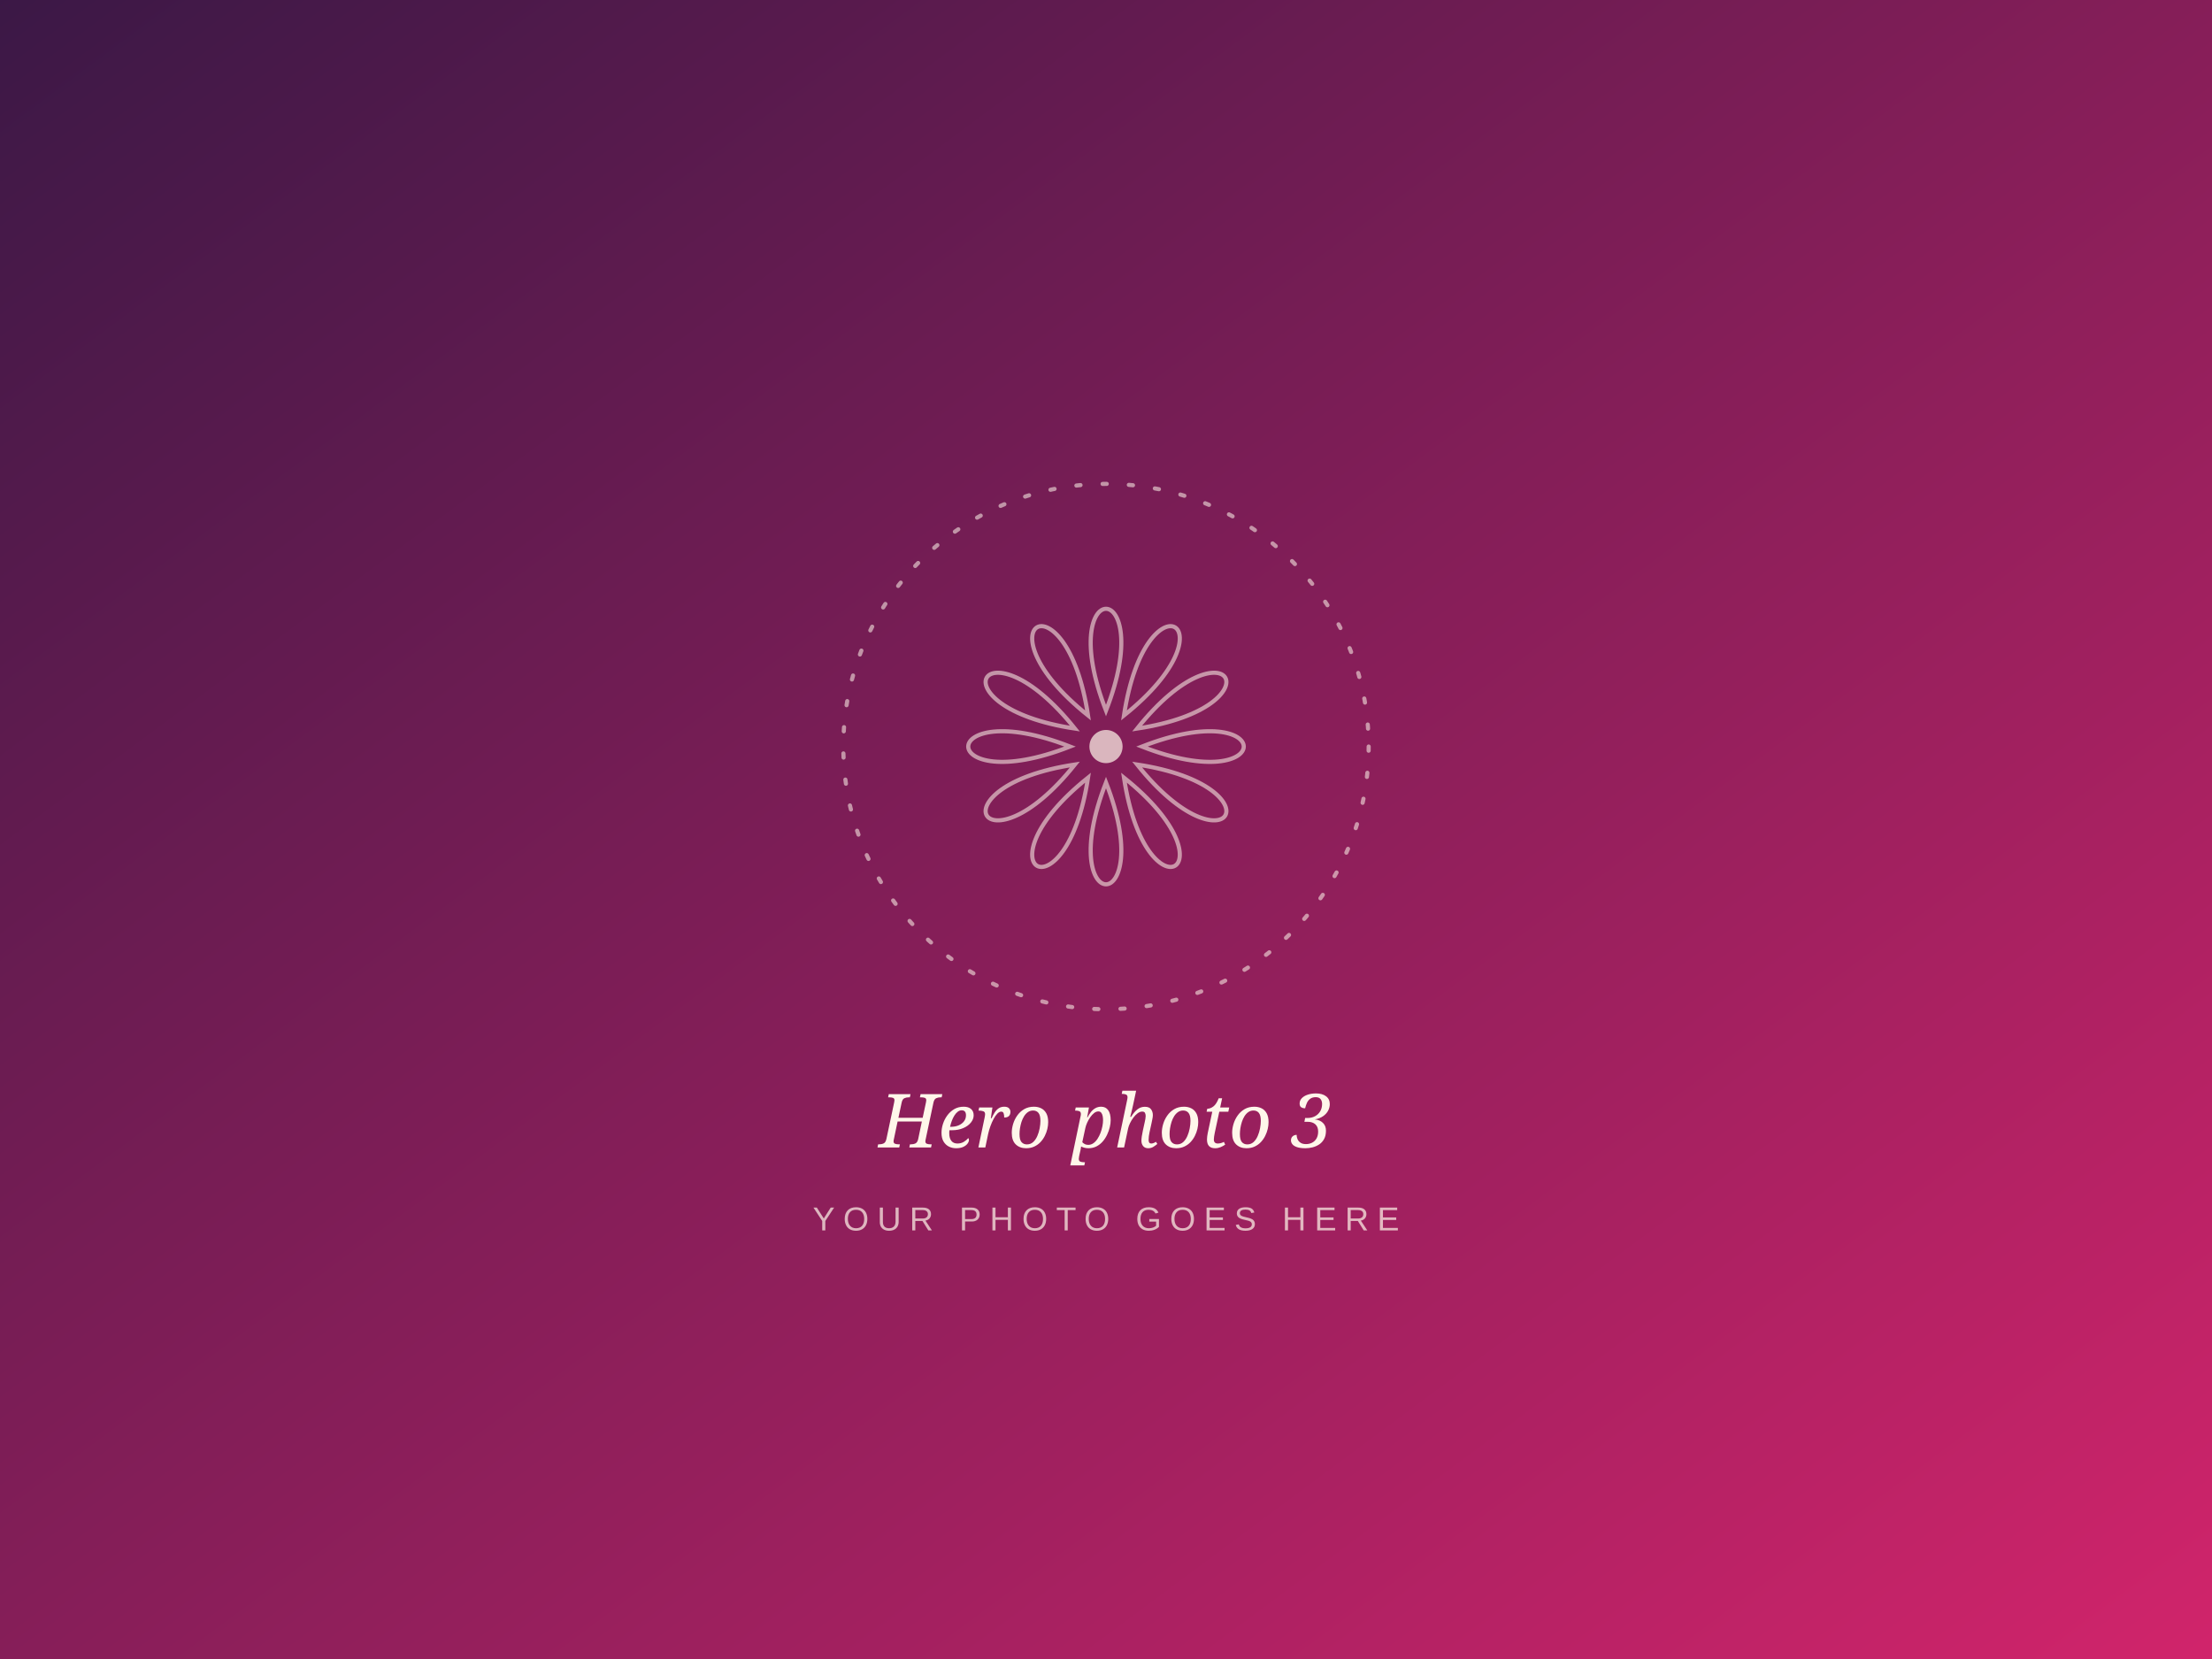
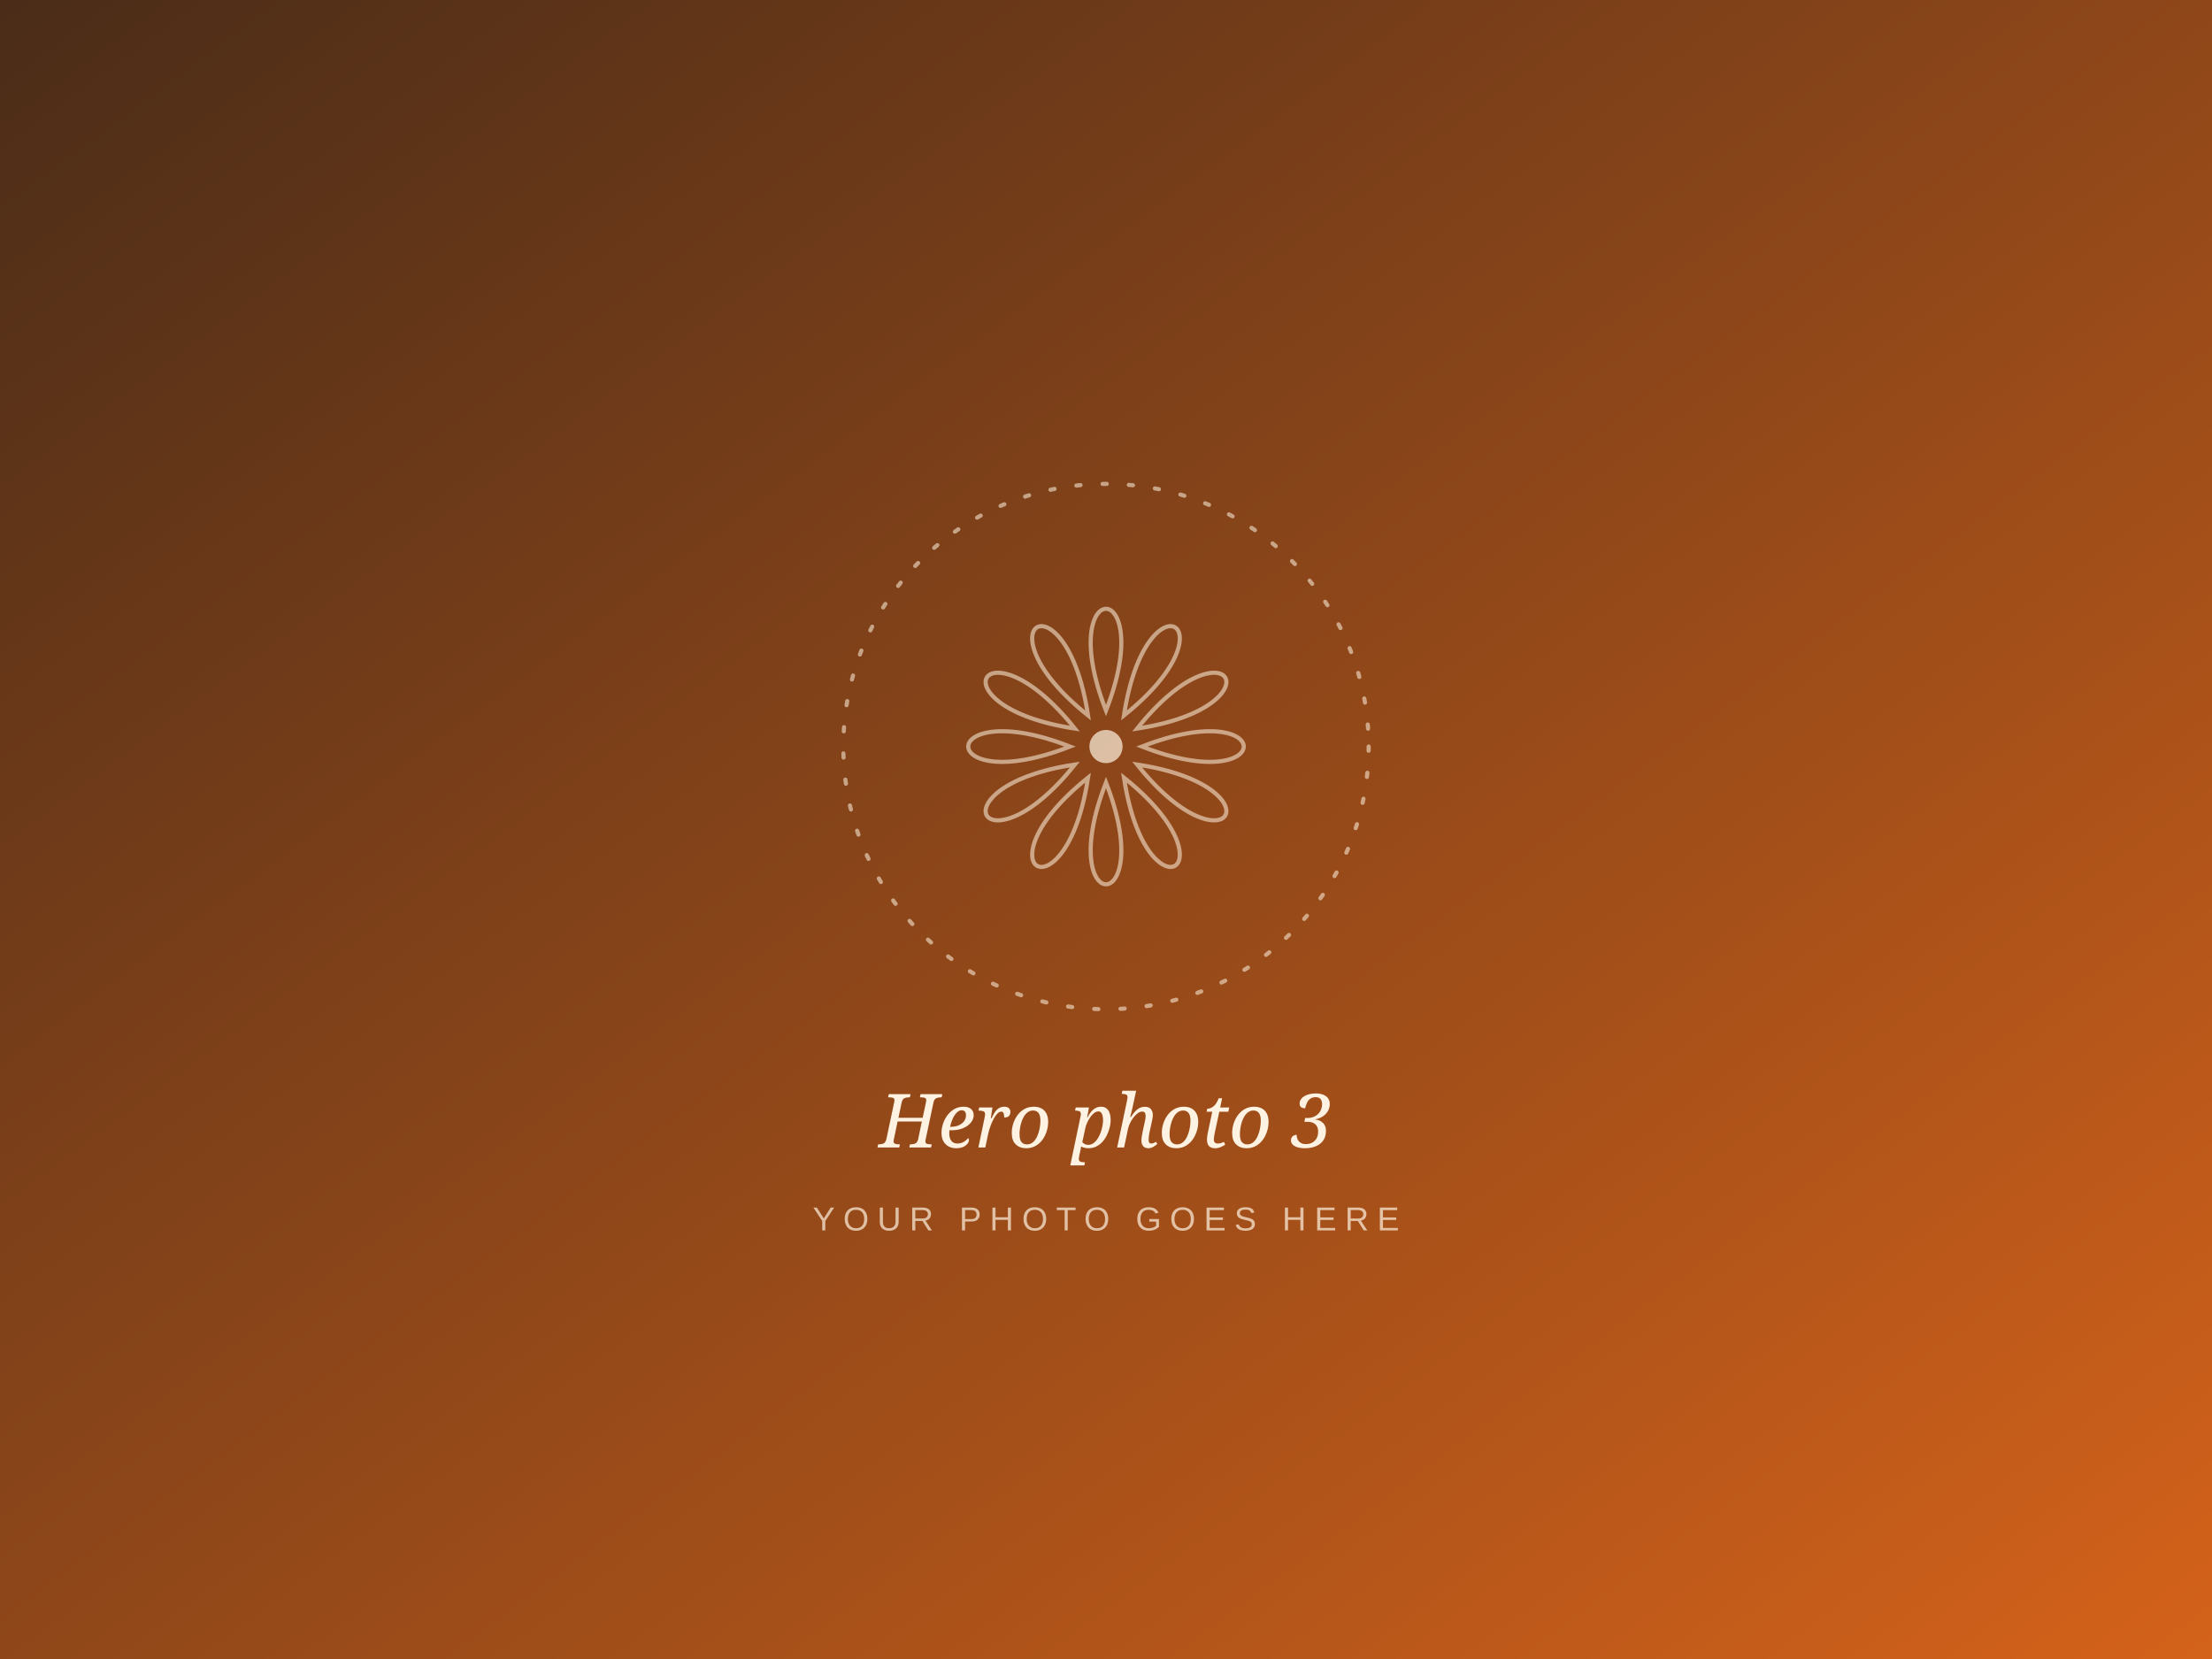
<svg xmlns="http://www.w3.org/2000/svg" viewBox="0 0 1600 1200" preserveAspectRatio="xMidYMid slice">
  <defs>
    <linearGradient id="g" x1="0" y1="0" x2="1" y2="1">
-       <stop offset="0" stop-color="#3b1846" />
-       <stop offset="1" stop-color="#d1246b" />
+       <stop offset="0" stop-color="#4a2c18" />
+       <stop offset="1" stop-color="#d4621a" />
    </linearGradient>
  </defs>
  <rect width="1600" height="1200" fill="url(#g)" />
-   <g transform="translate(800 540)" fill="none" stroke="#fff7ea" stroke-opacity=".55" stroke-width="3">
-     <circle r="12" fill="#fff7ea" fill-opacity=".7" stroke="none" />
+   <g transform="translate(800 540)" fill="none" stroke="#fef3e2" stroke-opacity=".55" stroke-width="3">
+     <circle r="12" fill="#fef3e2" fill-opacity=".7" stroke="none" />
    <path d="M0.0 -26.0 C-38.4 -124.2 38.4 -124.2 0.0 -26.0Z M13.0 -22.5 C28.8 -126.8 95.4 -88.3 13.0 -22.5Z M22.5 -13.0 C88.3 -95.4 126.8 -28.8 22.5 -13.0Z M26.0 0.0 C124.2 -38.4 124.2 38.4 26.0 0.0Z M22.5 13.0 C126.8 28.8 88.3 95.4 22.5 13.0Z M13.0 22.5 C95.4 88.3 28.8 126.8 13.0 22.5Z M0.0 26.0 C38.4 124.2 -38.4 124.2 0.0 26.0Z M-13.0 22.5 C-28.8 126.8 -95.4 88.3 -13.0 22.5Z M-22.5 13.0 C-88.3 95.4 -126.8 28.8 -22.5 13.0Z M-26.0 0.0 C-124.2 38.4 -124.2 -38.4 -26.0 0.0Z M-22.5 -13.0 C-126.8 -28.8 -88.3 -95.4 -22.5 -13.0Z M-13.0 -22.5 C-95.4 -88.3 -28.8 -126.8 -13.0 -22.5Z " />
    <circle r="190" stroke-dasharray="3 16" stroke-linecap="round" />
  </g>
-   <text x="800" y="830" text-anchor="middle" font-family="Georgia, serif" font-style="italic" font-size="54" fill="#fff7ea">Hero photo 3</text>
-   <text x="800" y="890" text-anchor="middle" font-family="Arial, sans-serif" font-size="24" letter-spacing="6" fill="#fff7ea" fill-opacity=".7">YOUR PHOTO GOES HERE</text>
+   <text x="800" y="830" text-anchor="middle" font-family="Georgia, serif" font-style="italic" font-size="54" fill="#fef3e2">Hero photo 3</text>
+   <text x="800" y="890" text-anchor="middle" font-family="Arial, sans-serif" font-size="24" letter-spacing="6" fill="#fef3e2" fill-opacity=".7">YOUR PHOTO GOES HERE</text>
</svg>
